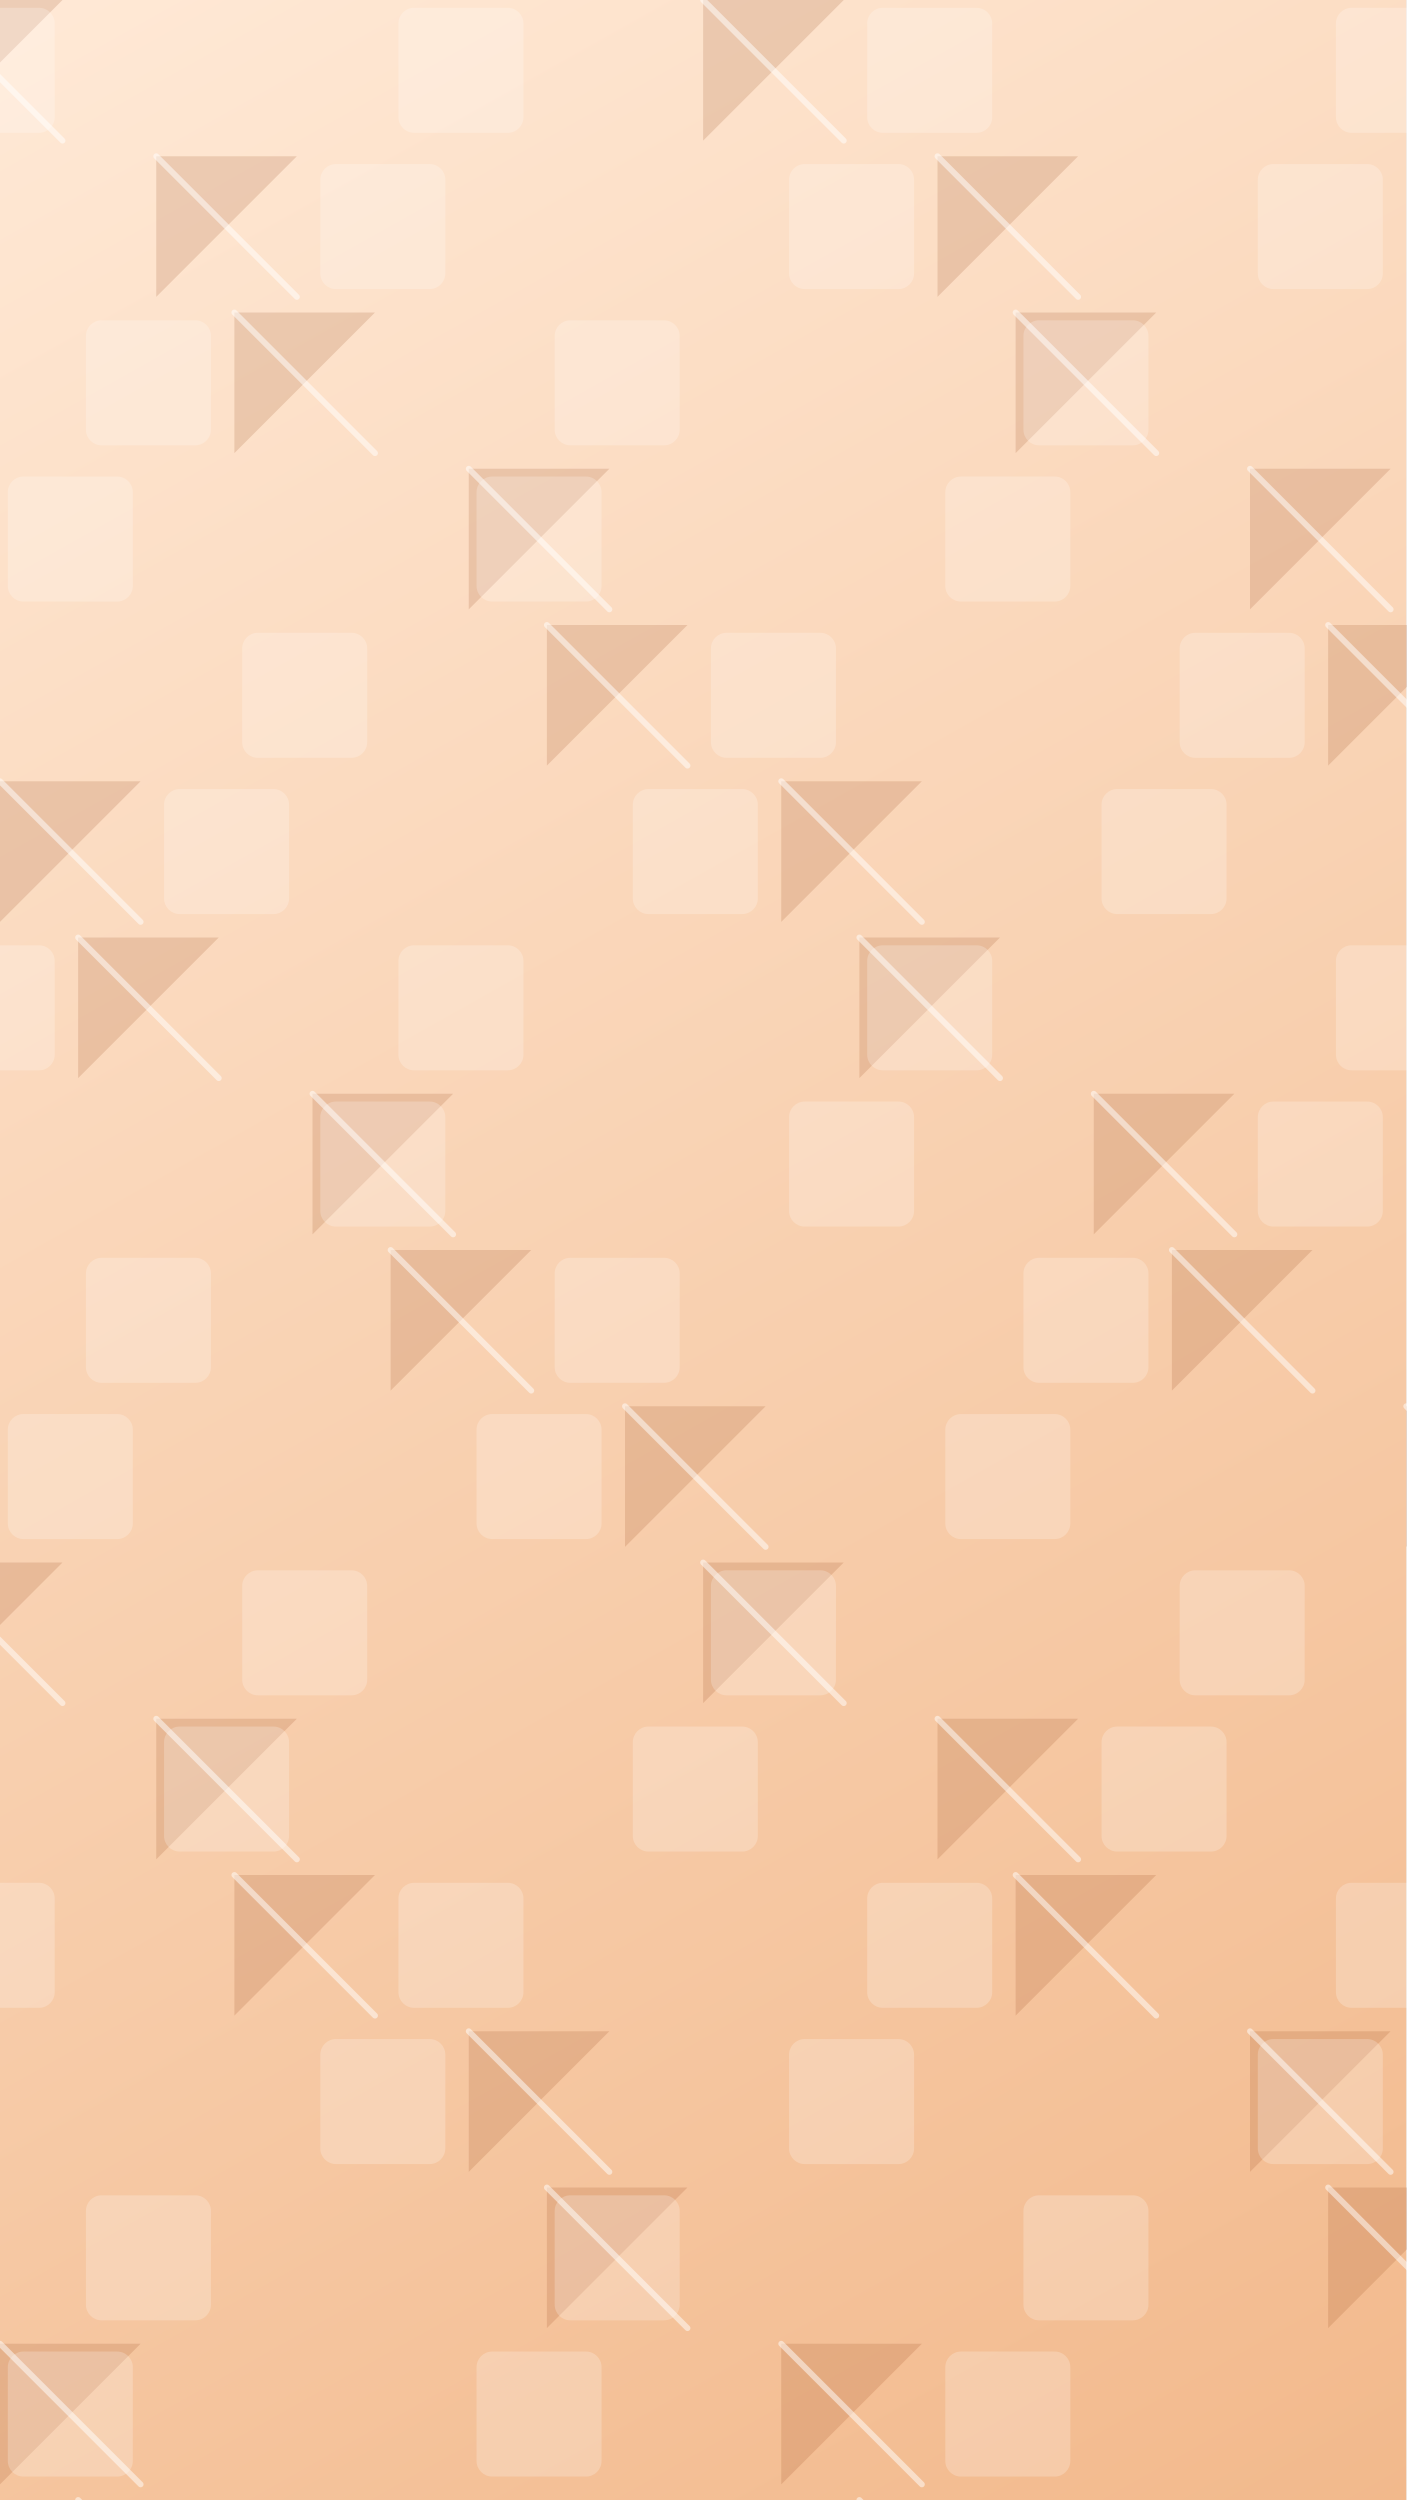
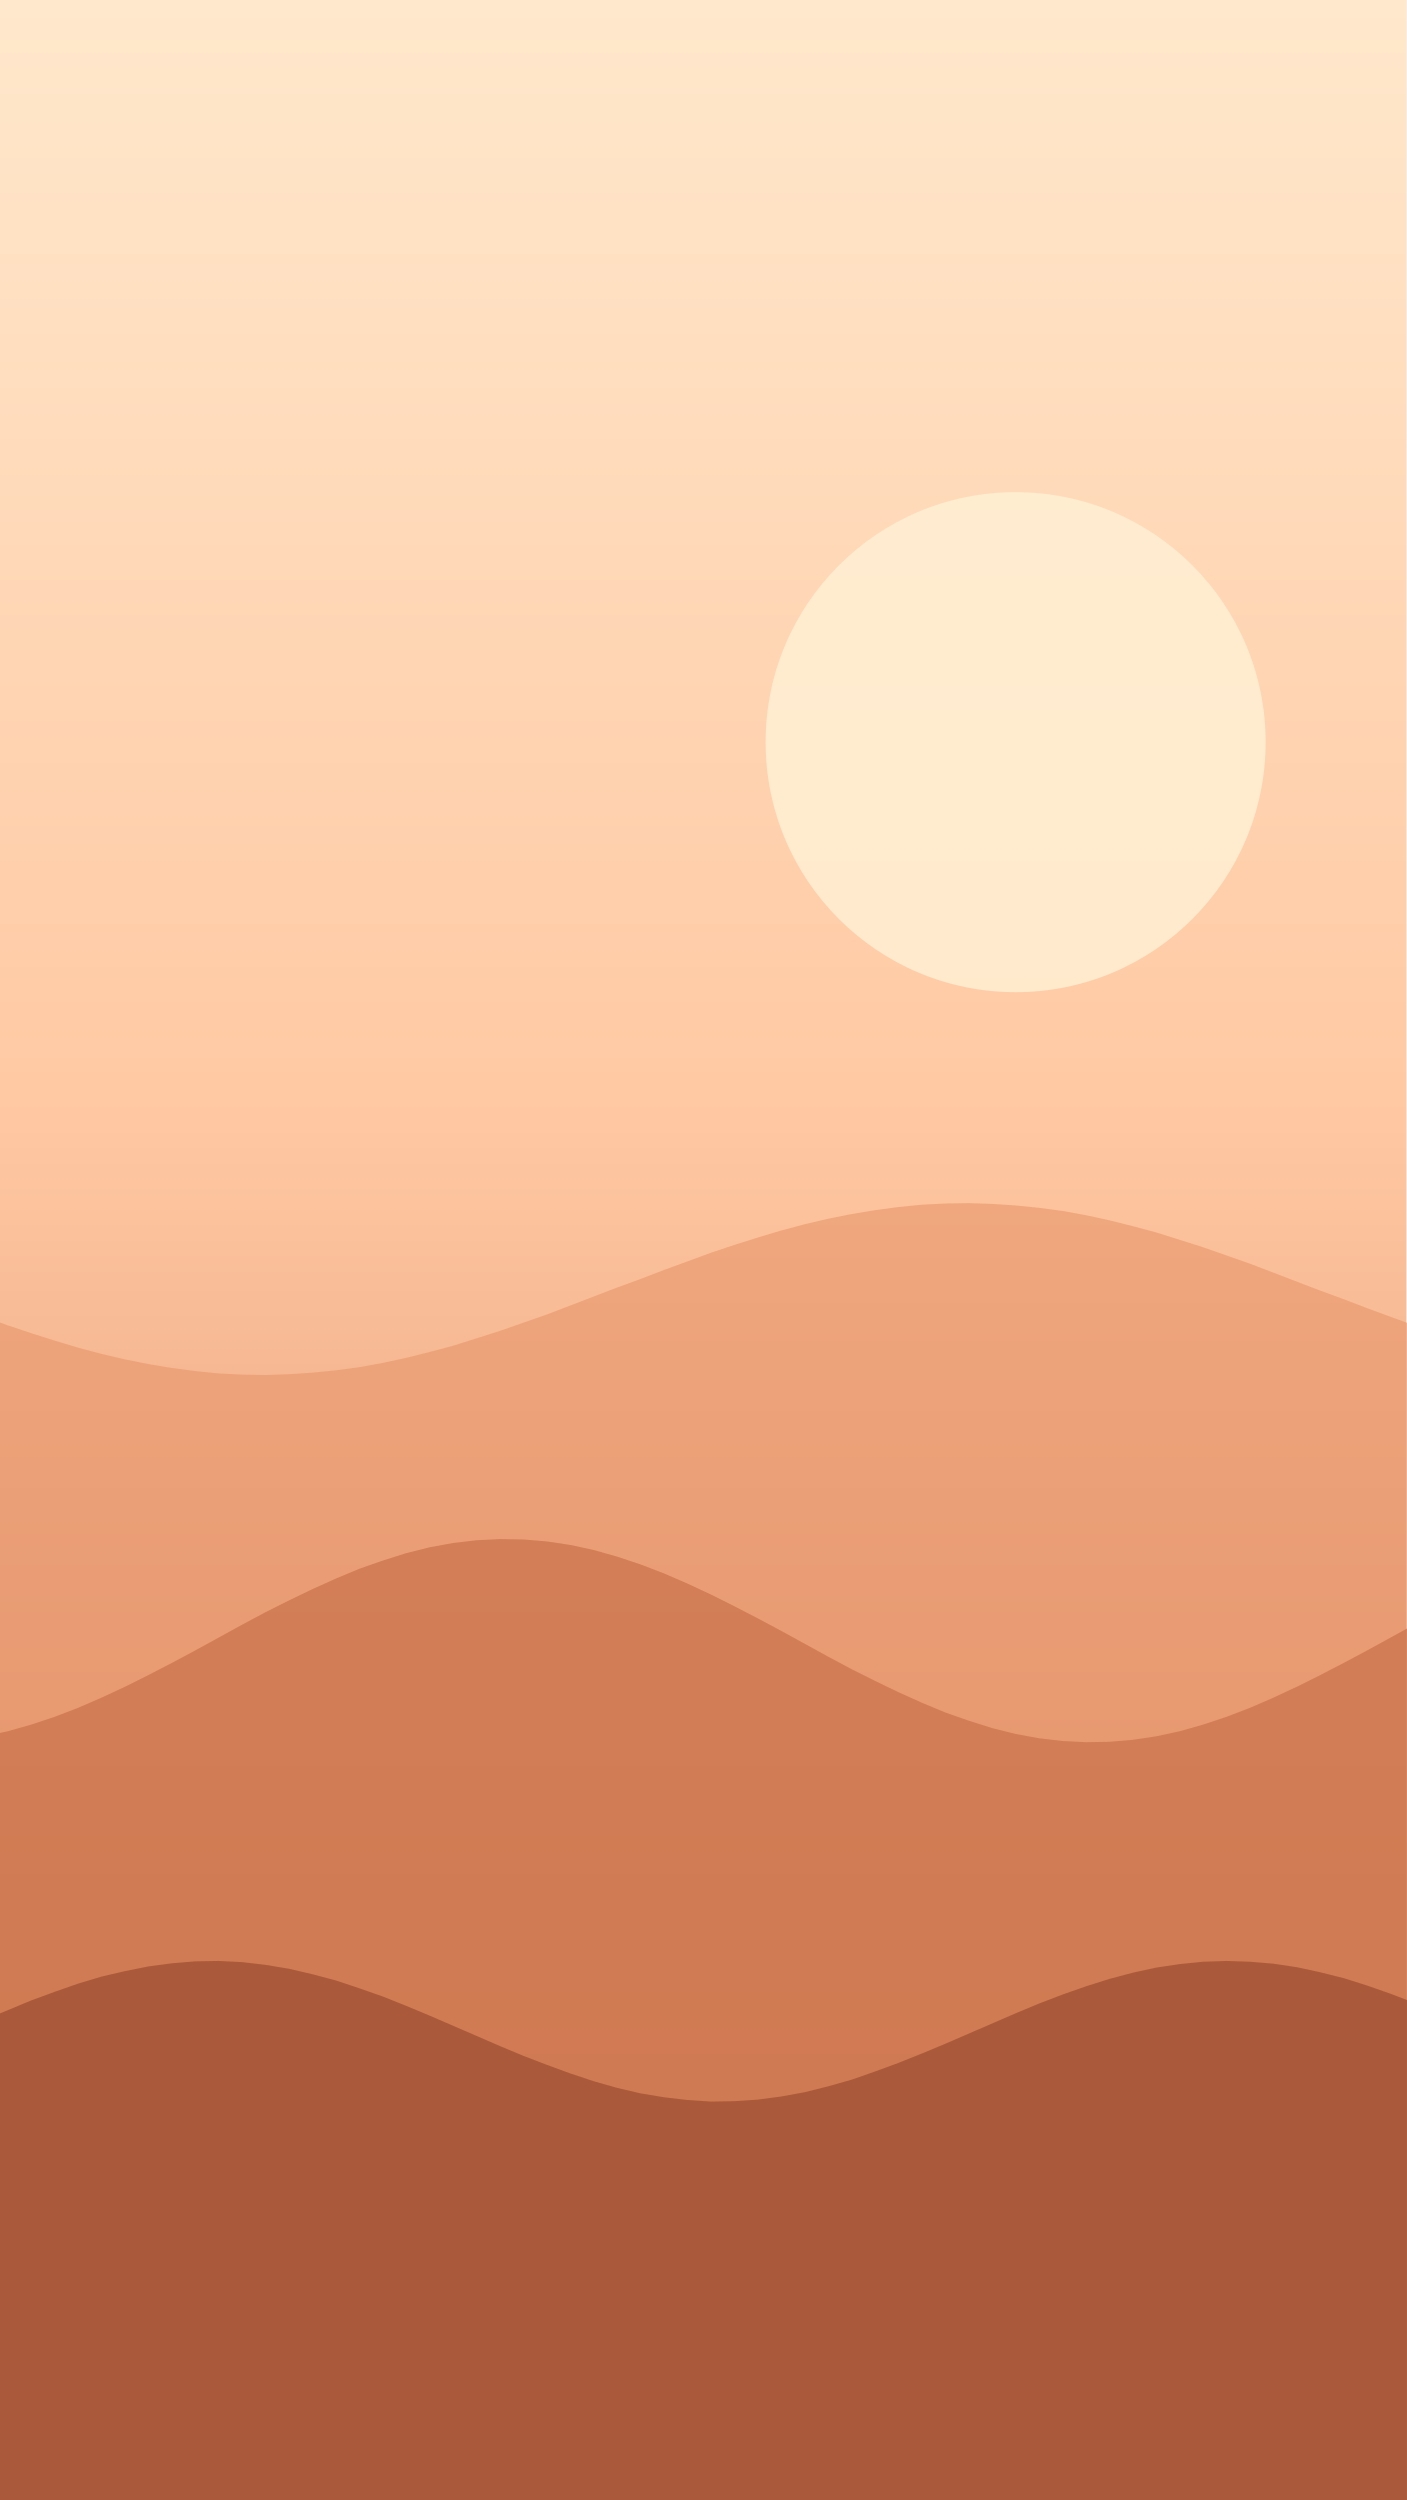
<svg xmlns="http://www.w3.org/2000/svg" viewBox="0 0 360 640" width="360" height="640">
  <defs>
-     <linearGradient id="g0" gradientUnits="userSpaceOnUse" x1="0" y1="0" x2="360" y2="640">
-       <stop offset="0" stop-color="#FFE9D6" stop-opacity="1.000" />
-       <stop offset="1" stop-color="#F2B98C" stop-opacity="1.000" />
+     <linearGradient id="g0" gradientUnits="userSpaceOnUse" x1="0" y1="0" x2="0" y2="640">
+       <stop offset="0" stop-color="#FFE8CC" stop-opacity="1.000" />
+       <stop offset="0.45" stop-color="#FFC8A2" stop-opacity="1.000" />
+       <stop offset="1" stop-color="#C96F4A" stop-opacity="1.000" />
    </linearGradient>
  </defs>
  <path d="M0,0h360v640h-360z" fill="url(#g0)" />
-   <path d="M-20,0 L16,0 L-20,36zM180,0 L216,0 L180,36zM40,40 L76,40 L40,76zM240,40 L276,40 L240,76zM60,80 L96,80 L60,116zM260,80 L296,80 L260,116zM120,120 L156,120 L120,156zM320,120 L356,120 L320,156zM140,160 L176,160 L140,196zM340,160 L376,160 L340,196zM0,200 L36,200 L0,236zM200,200 L236,200 L200,236zM20,240 L56,240 L20,276zM220,240 L256,240 L220,276zM80,280 L116,280 L80,316zM280,280 L316,280 L280,316zM100,320 L136,320 L100,356zM300,320 L336,320 L300,356zM160,360 L196,360 L160,396zM360,360 L396,360 L360,396zM-20,400 L16,400 L-20,436zM180,400 L216,400 L180,436zM40,440 L76,440 L40,476zM240,440 L276,440 L240,476zM60,480 L96,480 L60,516zM260,480 L296,480 L260,516zM120,520 L156,520 L120,556zM320,520 L356,520 L320,556zM140,560 L176,560 L140,596zM340,560 L376,560 L340,596zM0,600 L36,600 L0,636zM200,600 L236,600 L200,636zM20,640 L56,640 L20,676zM220,640 L256,640 L220,676zM80,680 L116,680 L80,716zM280,680 L316,680 L280,716z" fill="#8A3A12" fill-opacity="0.16" />
-   <path d="M-14,2h24a4,4 0 0 1 4,4v24a4,4 0 0 1 -4,4h-24a4,4 0 0 1 -4,-4v-24a4,4 0 0 1 4,-4zM106,2h24a4,4 0 0 1 4,4v24a4,4 0 0 1 -4,4h-24a4,4 0 0 1 -4,-4v-24a4,4 0 0 1 4,-4zM226,2h24a4,4 0 0 1 4,4v24a4,4 0 0 1 -4,4h-24a4,4 0 0 1 -4,-4v-24a4,4 0 0 1 4,-4zM346,2h24a4,4 0 0 1 4,4v24a4,4 0 0 1 -4,4h-24a4,4 0 0 1 -4,-4v-24a4,4 0 0 1 4,-4zM86,42h24a4,4 0 0 1 4,4v24a4,4 0 0 1 -4,4h-24a4,4 0 0 1 -4,-4v-24a4,4 0 0 1 4,-4zM206,42h24a4,4 0 0 1 4,4v24a4,4 0 0 1 -4,4h-24a4,4 0 0 1 -4,-4v-24a4,4 0 0 1 4,-4zM326,42h24a4,4 0 0 1 4,4v24a4,4 0 0 1 -4,4h-24a4,4 0 0 1 -4,-4v-24a4,4 0 0 1 4,-4zM26,82h24a4,4 0 0 1 4,4v24a4,4 0 0 1 -4,4h-24a4,4 0 0 1 -4,-4v-24a4,4 0 0 1 4,-4zM146,82h24a4,4 0 0 1 4,4v24a4,4 0 0 1 -4,4h-24a4,4 0 0 1 -4,-4v-24a4,4 0 0 1 4,-4zM266,82h24a4,4 0 0 1 4,4v24a4,4 0 0 1 -4,4h-24a4,4 0 0 1 -4,-4v-24a4,4 0 0 1 4,-4zM6,122h24a4,4 0 0 1 4,4v24a4,4 0 0 1 -4,4h-24a4,4 0 0 1 -4,-4v-24a4,4 0 0 1 4,-4zM126,122h24a4,4 0 0 1 4,4v24a4,4 0 0 1 -4,4h-24a4,4 0 0 1 -4,-4v-24a4,4 0 0 1 4,-4zM246,122h24a4,4 0 0 1 4,4v24a4,4 0 0 1 -4,4h-24a4,4 0 0 1 -4,-4v-24a4,4 0 0 1 4,-4zM366,122h24a4,4 0 0 1 4,4v24a4,4 0 0 1 -4,4h-24a4,4 0 0 1 -4,-4v-24a4,4 0 0 1 4,-4zM66,162h24a4,4 0 0 1 4,4v24a4,4 0 0 1 -4,4h-24a4,4 0 0 1 -4,-4v-24a4,4 0 0 1 4,-4zM186,162h24a4,4 0 0 1 4,4v24a4,4 0 0 1 -4,4h-24a4,4 0 0 1 -4,-4v-24a4,4 0 0 1 4,-4zM306,162h24a4,4 0 0 1 4,4v24a4,4 0 0 1 -4,4h-24a4,4 0 0 1 -4,-4v-24a4,4 0 0 1 4,-4zM46,202h24a4,4 0 0 1 4,4v24a4,4 0 0 1 -4,4h-24a4,4 0 0 1 -4,-4v-24a4,4 0 0 1 4,-4zM166,202h24a4,4 0 0 1 4,4v24a4,4 0 0 1 -4,4h-24a4,4 0 0 1 -4,-4v-24a4,4 0 0 1 4,-4zM286,202h24a4,4 0 0 1 4,4v24a4,4 0 0 1 -4,4h-24a4,4 0 0 1 -4,-4v-24a4,4 0 0 1 4,-4zM-14,242h24a4,4 0 0 1 4,4v24a4,4 0 0 1 -4,4h-24a4,4 0 0 1 -4,-4v-24a4,4 0 0 1 4,-4zM106,242h24a4,4 0 0 1 4,4v24a4,4 0 0 1 -4,4h-24a4,4 0 0 1 -4,-4v-24a4,4 0 0 1 4,-4zM226,242h24a4,4 0 0 1 4,4v24a4,4 0 0 1 -4,4h-24a4,4 0 0 1 -4,-4v-24a4,4 0 0 1 4,-4zM346,242h24a4,4 0 0 1 4,4v24a4,4 0 0 1 -4,4h-24a4,4 0 0 1 -4,-4v-24a4,4 0 0 1 4,-4zM86,282h24a4,4 0 0 1 4,4v24a4,4 0 0 1 -4,4h-24a4,4 0 0 1 -4,-4v-24a4,4 0 0 1 4,-4zM206,282h24a4,4 0 0 1 4,4v24a4,4 0 0 1 -4,4h-24a4,4 0 0 1 -4,-4v-24a4,4 0 0 1 4,-4zM326,282h24a4,4 0 0 1 4,4v24a4,4 0 0 1 -4,4h-24a4,4 0 0 1 -4,-4v-24a4,4 0 0 1 4,-4zM26,322h24a4,4 0 0 1 4,4v24a4,4 0 0 1 -4,4h-24a4,4 0 0 1 -4,-4v-24a4,4 0 0 1 4,-4zM146,322h24a4,4 0 0 1 4,4v24a4,4 0 0 1 -4,4h-24a4,4 0 0 1 -4,-4v-24a4,4 0 0 1 4,-4zM266,322h24a4,4 0 0 1 4,4v24a4,4 0 0 1 -4,4h-24a4,4 0 0 1 -4,-4v-24a4,4 0 0 1 4,-4zM6,362h24a4,4 0 0 1 4,4v24a4,4 0 0 1 -4,4h-24a4,4 0 0 1 -4,-4v-24a4,4 0 0 1 4,-4zM126,362h24a4,4 0 0 1 4,4v24a4,4 0 0 1 -4,4h-24a4,4 0 0 1 -4,-4v-24a4,4 0 0 1 4,-4zM246,362h24a4,4 0 0 1 4,4v24a4,4 0 0 1 -4,4h-24a4,4 0 0 1 -4,-4v-24a4,4 0 0 1 4,-4zM366,362h24a4,4 0 0 1 4,4v24a4,4 0 0 1 -4,4h-24a4,4 0 0 1 -4,-4v-24a4,4 0 0 1 4,-4zM66,402h24a4,4 0 0 1 4,4v24a4,4 0 0 1 -4,4h-24a4,4 0 0 1 -4,-4v-24a4,4 0 0 1 4,-4zM186,402h24a4,4 0 0 1 4,4v24a4,4 0 0 1 -4,4h-24a4,4 0 0 1 -4,-4v-24a4,4 0 0 1 4,-4zM306,402h24a4,4 0 0 1 4,4v24a4,4 0 0 1 -4,4h-24a4,4 0 0 1 -4,-4v-24a4,4 0 0 1 4,-4zM46,442h24a4,4 0 0 1 4,4v24a4,4 0 0 1 -4,4h-24a4,4 0 0 1 -4,-4v-24a4,4 0 0 1 4,-4zM166,442h24a4,4 0 0 1 4,4v24a4,4 0 0 1 -4,4h-24a4,4 0 0 1 -4,-4v-24a4,4 0 0 1 4,-4zM286,442h24a4,4 0 0 1 4,4v24a4,4 0 0 1 -4,4h-24a4,4 0 0 1 -4,-4v-24a4,4 0 0 1 4,-4zM-14,482h24a4,4 0 0 1 4,4v24a4,4 0 0 1 -4,4h-24a4,4 0 0 1 -4,-4v-24a4,4 0 0 1 4,-4zM106,482h24a4,4 0 0 1 4,4v24a4,4 0 0 1 -4,4h-24a4,4 0 0 1 -4,-4v-24a4,4 0 0 1 4,-4zM226,482h24a4,4 0 0 1 4,4v24a4,4 0 0 1 -4,4h-24a4,4 0 0 1 -4,-4v-24a4,4 0 0 1 4,-4zM346,482h24a4,4 0 0 1 4,4v24a4,4 0 0 1 -4,4h-24a4,4 0 0 1 -4,-4v-24a4,4 0 0 1 4,-4zM86,522h24a4,4 0 0 1 4,4v24a4,4 0 0 1 -4,4h-24a4,4 0 0 1 -4,-4v-24a4,4 0 0 1 4,-4zM206,522h24a4,4 0 0 1 4,4v24a4,4 0 0 1 -4,4h-24a4,4 0 0 1 -4,-4v-24a4,4 0 0 1 4,-4zM326,522h24a4,4 0 0 1 4,4v24a4,4 0 0 1 -4,4h-24a4,4 0 0 1 -4,-4v-24a4,4 0 0 1 4,-4zM26,562h24a4,4 0 0 1 4,4v24a4,4 0 0 1 -4,4h-24a4,4 0 0 1 -4,-4v-24a4,4 0 0 1 4,-4zM146,562h24a4,4 0 0 1 4,4v24a4,4 0 0 1 -4,4h-24a4,4 0 0 1 -4,-4v-24a4,4 0 0 1 4,-4zM266,562h24a4,4 0 0 1 4,4v24a4,4 0 0 1 -4,4h-24a4,4 0 0 1 -4,-4v-24a4,4 0 0 1 4,-4zM6,602h24a4,4 0 0 1 4,4v24a4,4 0 0 1 -4,4h-24a4,4 0 0 1 -4,-4v-24a4,4 0 0 1 4,-4zM126,602h24a4,4 0 0 1 4,4v24a4,4 0 0 1 -4,4h-24a4,4 0 0 1 -4,-4v-24a4,4 0 0 1 4,-4zM246,602h24a4,4 0 0 1 4,4v24a4,4 0 0 1 -4,4h-24a4,4 0 0 1 -4,-4v-24a4,4 0 0 1 4,-4zM366,602h24a4,4 0 0 1 4,4v24a4,4 0 0 1 -4,4h-24a4,4 0 0 1 -4,-4v-24a4,4 0 0 1 4,-4zM66,642h24a4,4 0 0 1 4,4v24a4,4 0 0 1 -4,4h-24a4,4 0 0 1 -4,-4v-24a4,4 0 0 1 4,-4zM186,642h24a4,4 0 0 1 4,4v24a4,4 0 0 1 -4,4h-24a4,4 0 0 1 -4,-4v-24a4,4 0 0 1 4,-4zM306,642h24a4,4 0 0 1 4,4v24a4,4 0 0 1 -4,4h-24a4,4 0 0 1 -4,-4v-24a4,4 0 0 1 4,-4zM46,682h24a4,4 0 0 1 4,4v24a4,4 0 0 1 -4,4h-24a4,4 0 0 1 -4,-4v-24a4,4 0 0 1 4,-4zM166,682h24a4,4 0 0 1 4,4v24a4,4 0 0 1 -4,4h-24a4,4 0 0 1 -4,-4v-24a4,4 0 0 1 4,-4zM286,682h24a4,4 0 0 1 4,4v24a4,4 0 0 1 -4,4h-24a4,4 0 0 1 -4,-4v-24a4,4 0 0 1 4,-4z" fill="#FFFFFF" fill-opacity="0.22" />
-   <path d="M-20,0L16,36M180,0L216,36M40,40L76,76M240,40L276,76M60,80L96,116M260,80L296,116M120,120L156,156M320,120L356,156M140,160L176,196M340,160L376,196M0,200L36,236M200,200L236,236M20,240L56,276M220,240L256,276M80,280L116,316M280,280L316,316M100,320L136,356M300,320L336,356M160,360L196,396M360,360L396,396M-20,400L16,436M180,400L216,436M40,440L76,476M240,440L276,476M60,480L96,516M260,480L296,516M120,520L156,556M320,520L356,556M140,560L176,596M340,560L376,596M0,600L36,636M200,600L236,636M20,640L56,676M220,640L256,676M80,680L116,716M280,680L316,716" fill="none" stroke="#FFFFFF" stroke-width="1.5" stroke-linecap="round" stroke-linejoin="round" stroke-opacity="0.5" />
+   <path d="M196,190a64,64 0 1,0 128,0a64,64 0 1,0 -128,0z" fill="#FFF1D6" fill-opacity="0.8" />
+   <path d="M-10,334.9 L-4,337.1 L2,339.3 L8,341.3 L14,343.2 L20,345 L26,346.6 L32,348 L38,349.2 L44,350.2 L50,351 L56,351.6 L62,351.9 L68,352 L74,351.8 L80,351.4 L86,350.8 L92,350 L98,348.9 L104,347.6 L110,346.1 L116,344.5 L122,342.6 L128,340.7 L134,338.6 L140,336.5 L146,334.2 L152,331.9 L158,329.6 L164,327.4 L170,325.1 L176,322.9 L182,320.7 L188,318.7 L194,316.8 L200,315 L206,313.4 L212,312 L218,310.8 L224,309.8 L230,309 L236,308.4 L242,308.1 L248,308 L254,308.2 L260,308.6 L266,309.2 L272,310 L278,311.1 L284,312.4 L290,313.9 L296,315.5 L302,317.4 L308,319.3 L314,321.4 L320,323.5 L326,325.8 L332,328.1 L338,330.4 L344,332.6 L350,334.9 L356,337.1 L362,339.3 L368,341.3 L374,343.2 L370,650 L-10,650z" fill="#E8946A" fill-opacity="0.6" />
+   <path d="M-10,445.4 L-4,444.5 L2,443.2 L8,441.5 L14,439.5 L20,437.2 L26,434.6 L32,431.8 L38,428.8 L44,425.7 L50,422.5 L56,419.2 L62,415.9 L68,412.7 L74,409.7 L80,406.8 L86,404.1 L92,401.6 L98,399.5 L104,397.6 L110,396.1 L116,395 L122,394.3 L128,394 L134,394.1 L140,394.6 L146,395.5 L152,396.8 L158,398.5 L164,400.5 L170,402.8 L176,405.4 L182,408.2 L188,411.2 L194,414.3 L200,417.5 L206,420.8 L212,424.1 L218,427.3 L224,430.3 L230,433.2 L236,435.9 L242,438.4 L248,440.5 L254,442.4 L260,443.9 L266,445 L272,445.7 L278,446 L284,445.9 L290,445.4 L296,444.5 L302,443.2 L308,441.5 L314,439.5 L320,437.2 L326,434.6 L332,431.8 L338,428.8 L344,425.7 L350,422.5 L356,419.2 L362,415.9 L368,412.7 L374,409.7 L370,650 L-10,650z" fill="#C9714A" fill-opacity="0.7" />
+   <path d="M-10,519.7 L-4,517.1 L2,514.6 L8,512.1 L14,509.9 L20,507.8 L26,506 L32,504.6 L38,503.4 L44,502.6 L50,502.1 L56,502 L62,502.3 L68,503 L74,504 L80,505.4 L86,507 L92,509 L98,511.1 L104,513.5 L110,516 L116,518.6 L122,521.2 L128,523.8 L134,526.3 L140,528.6 L146,530.8 L152,532.8 L158,534.5 L164,535.9 L170,536.9 L176,537.6 L182,538 L188,537.9 L194,537.5 L200,536.7 L206,535.6 L212,534.1 L218,532.4 L224,530.3 L230,528.1 L236,525.7 L242,523.2 L248,520.6 L254,518 L260,515.4 L266,512.9 L272,510.6 L278,508.5 L284,506.6 L290,505 L296,503.7 L302,502.8 L308,502.2 L314,502 L320,502.2 L326,502.7 L332,503.6 L338,504.9 L344,506.4 L350,508.3 L356,510.4 L362,512.7 L368,515.1 L374,517.7 L370,650 L-10,650z" fill="#9E4F33" fill-opacity="0.75" />
</svg>
